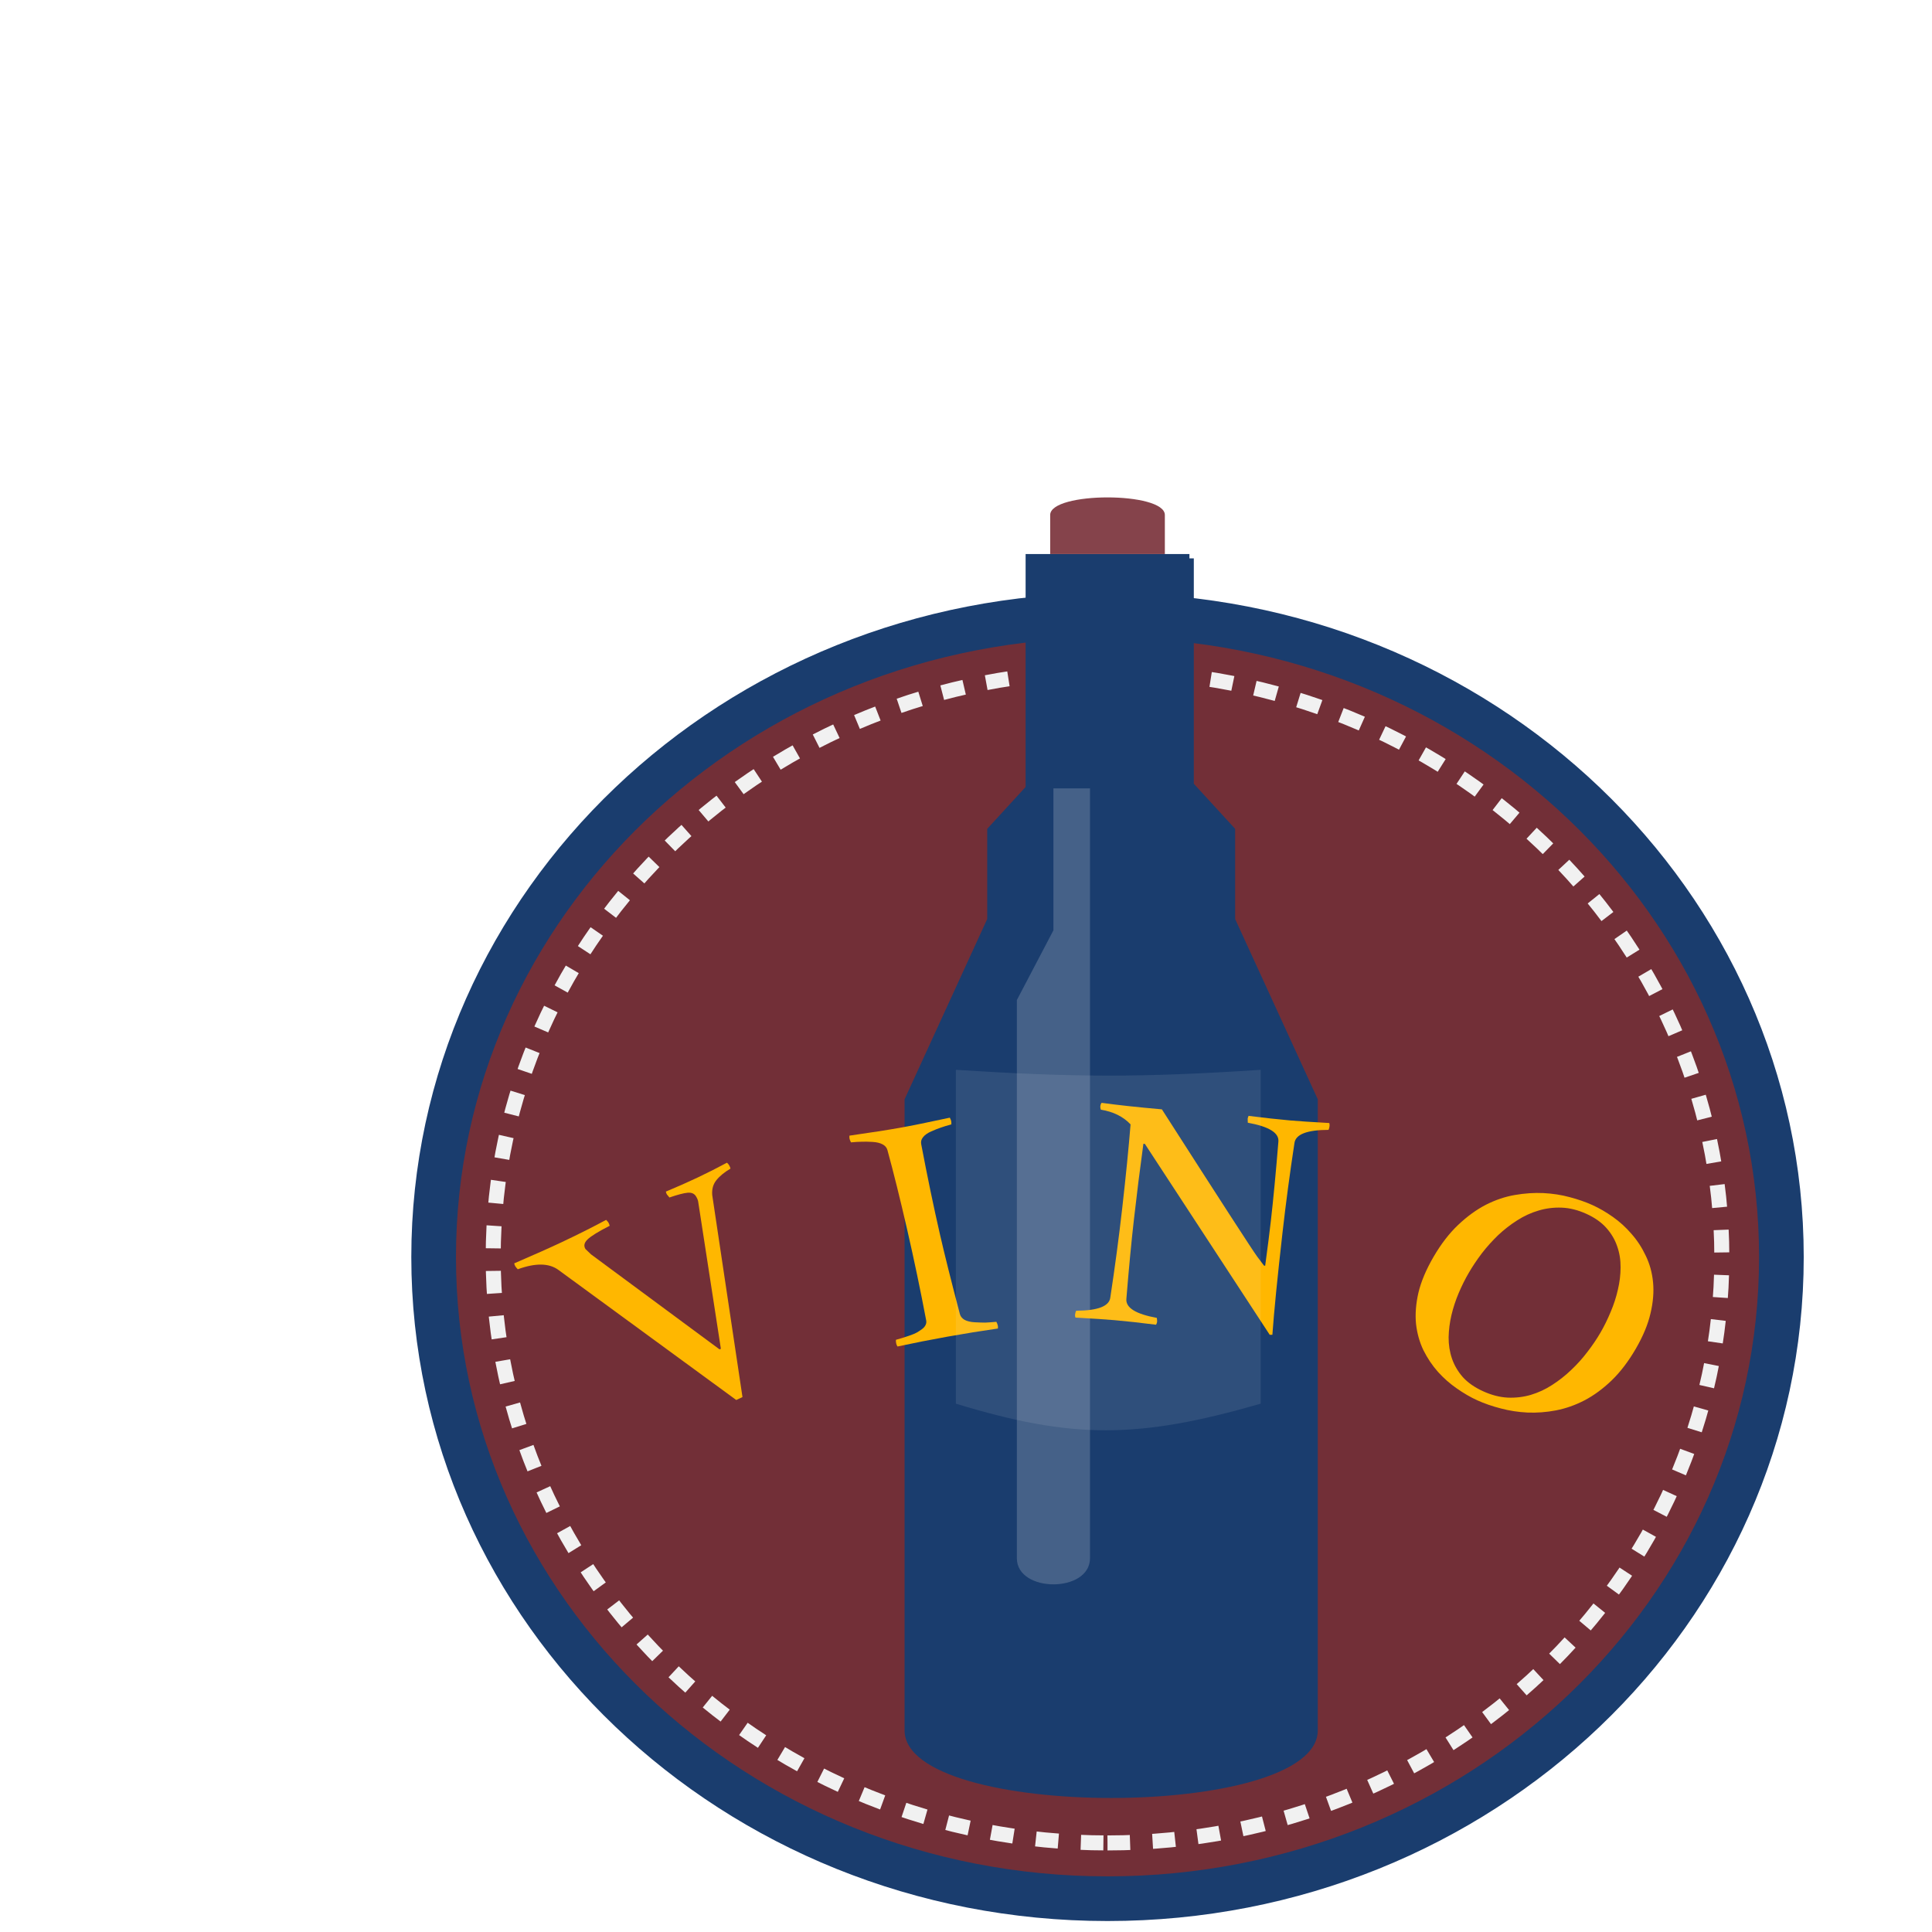
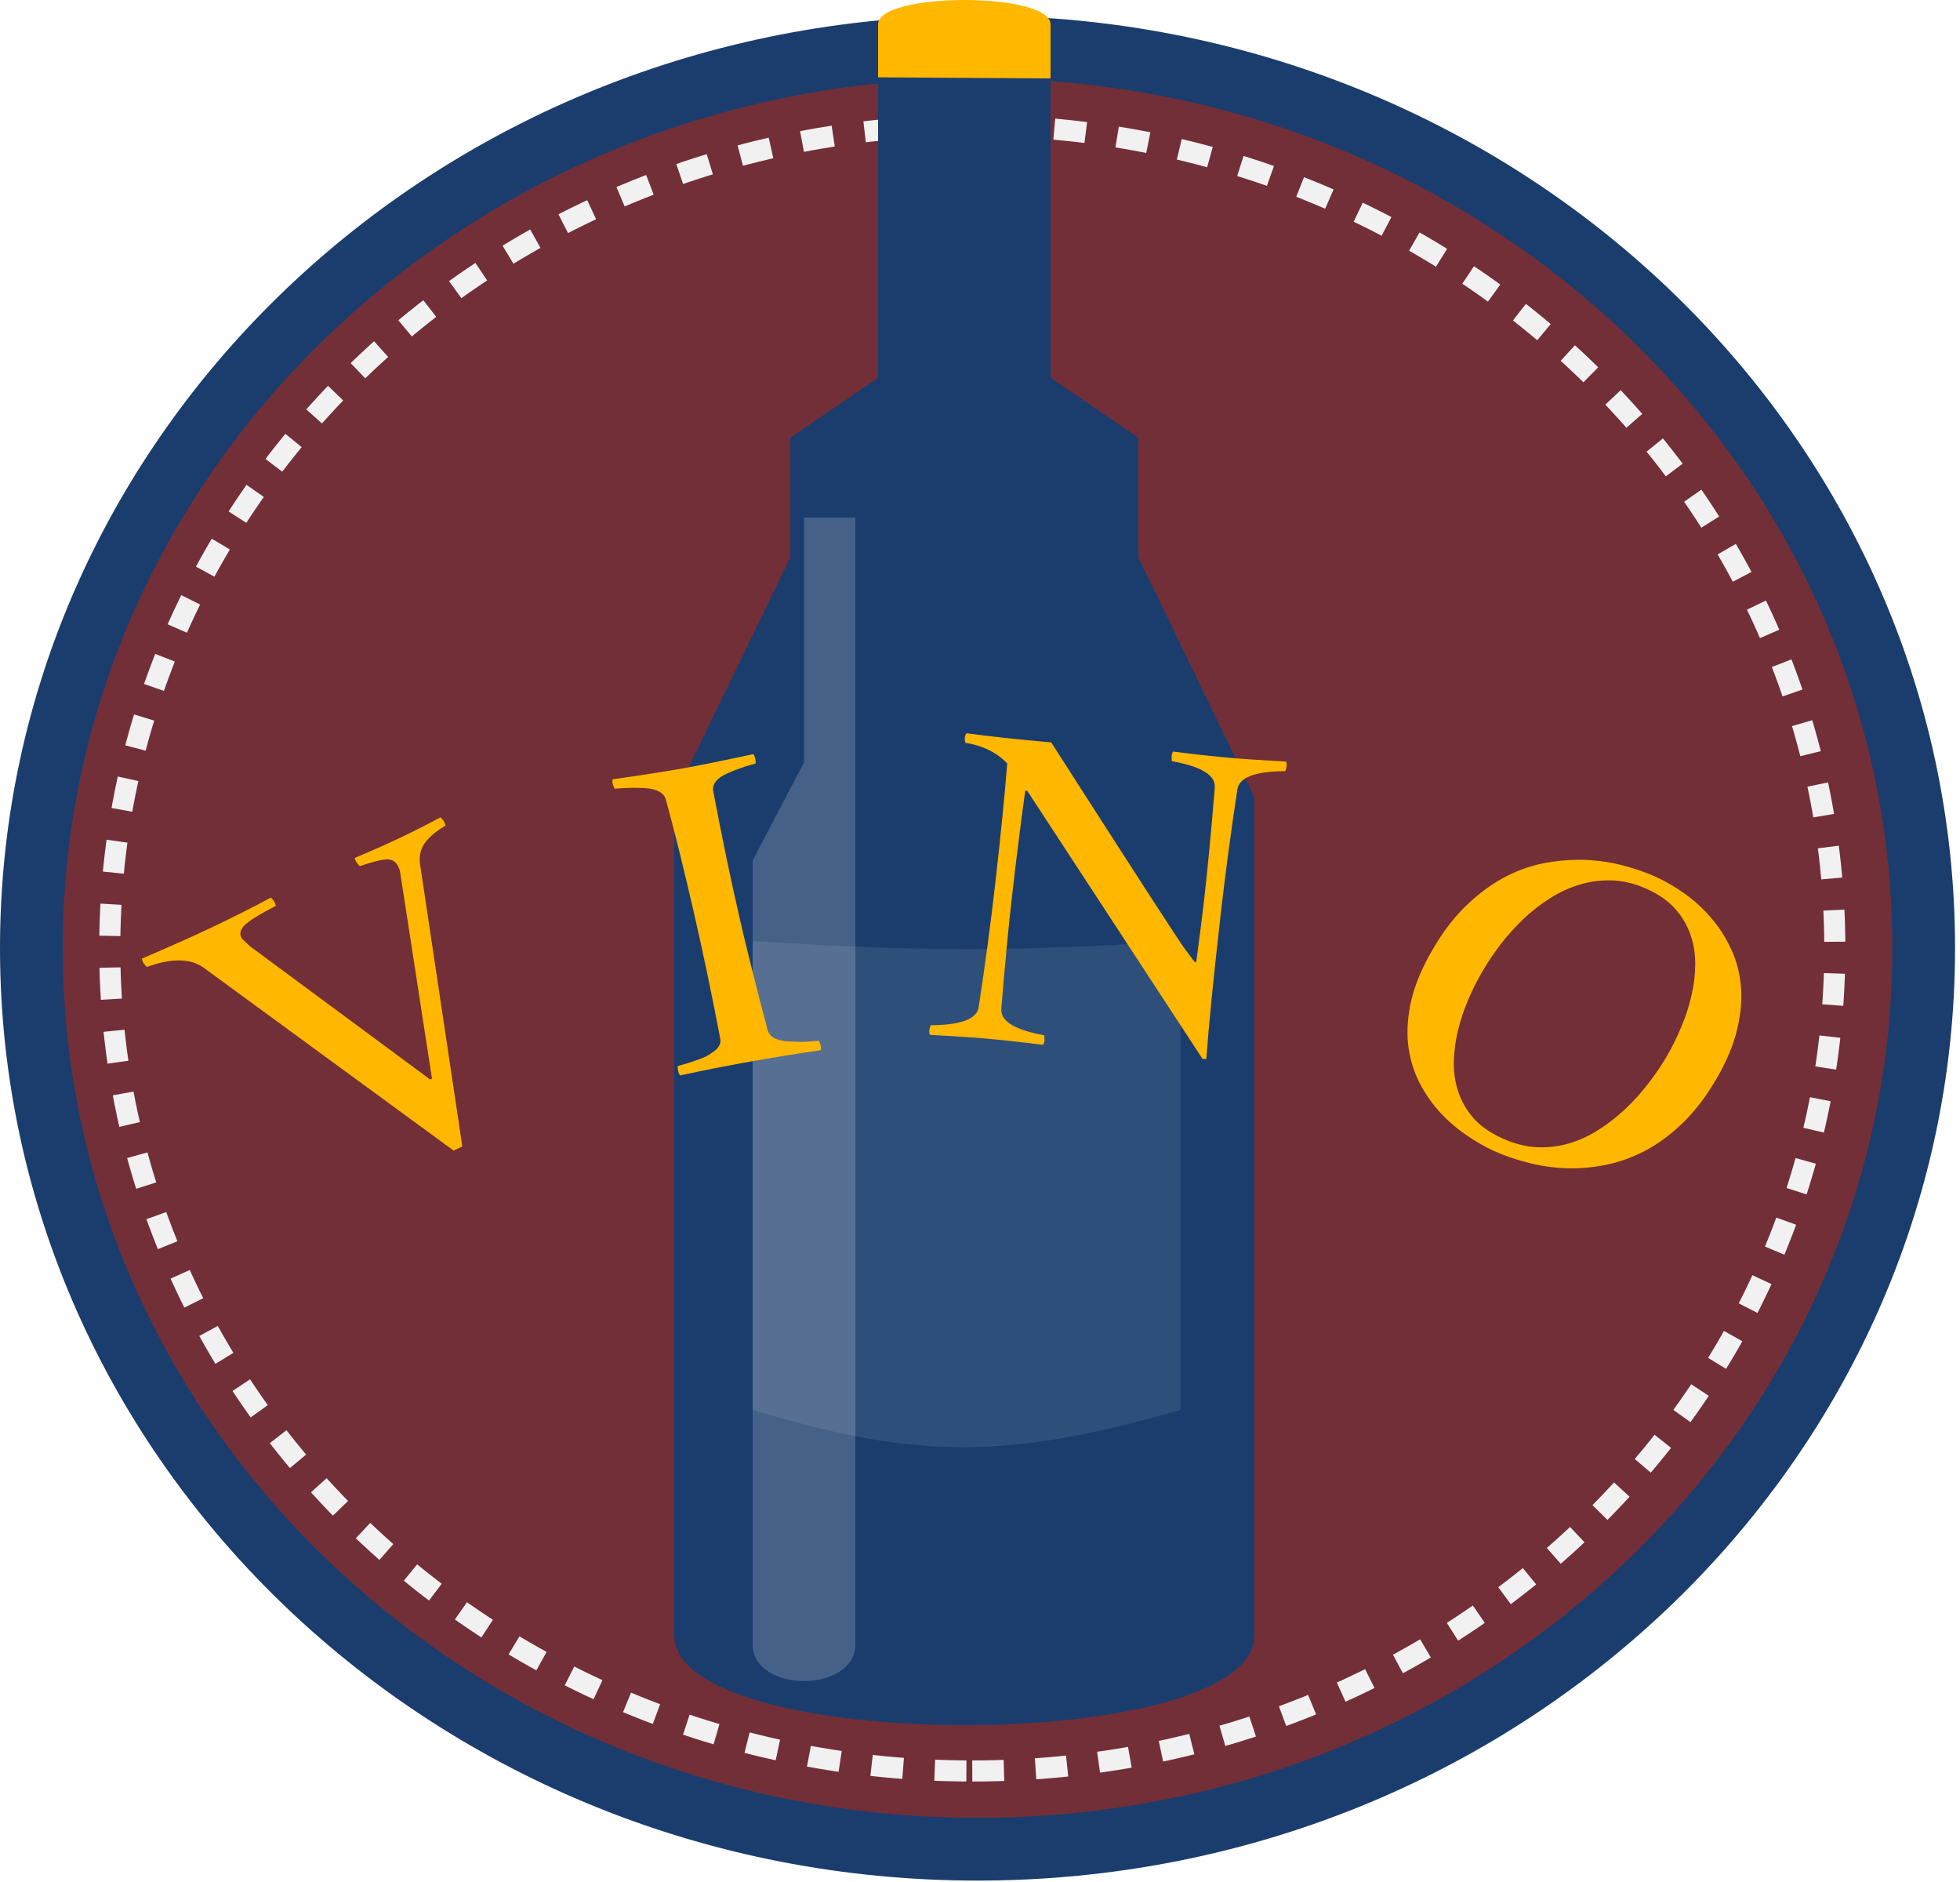
- <svg xmlns="http://www.w3.org/2000/svg" width="151" height="151" viewBox="0 0 151 173" fill="none">
-   <path d="M148.514 112.563C148.514 144.207 121.589 170.018 88.172 170.018C54.755 170.018 27.83 144.207 27.83 112.563C27.83 80.92 54.755 55.108 88.172 55.108C121.589 55.108 148.514 80.92 148.514 112.563Z" fill="#722F37" stroke="#1A3D6E" stroke-width="4" />
-   <path d="M88.172 165.024C118.552 165.024 143.18 141.536 143.18 112.563C143.18 83.59 118.552 60.103 88.172 60.103C57.792 60.103 33.164 83.59 33.164 112.563C33.164 141.536 57.792 165.024 88.172 165.024Z" stroke="#F1F1F1" stroke-width="1.344" stroke-dasharray="2.02 2.02" />
-   <path d="M81.1 50V70.182L77.4 74.218V82.291L70 98.436V154.945C70 163.018 107 163.018 107 154.945V98.436L99.6 82.291V74.218L95.9 70.182V50H81.1Z" fill="#1A3D6E" />
-   <path opacity="0.2" d="M83.329 67.685V83.303L80.054 89.55V139.528C80.054 142.651 86.604 142.651 86.604 139.528V67.685" fill="#F1F1F1" />
-   <path d="M95.507 49.611H80.838V70.595H95.507V49.611Z" fill="#1A3D6E" />
-   <path d="M83.038 46.114V49.611H93.306V46.114C93.306 44.015 83.038 44.015 83.038 46.114Z" fill="#85434B" />
-   <path d="M35.044 113.128C36.868 112.342 38.293 111.706 39.321 111.22C40.815 110.513 42.133 109.85 43.275 109.233C43.379 109.338 43.445 109.412 43.472 109.457C43.522 109.54 43.563 109.641 43.595 109.76C42.569 110.284 41.907 110.694 41.608 110.989C41.312 111.274 41.251 111.558 41.423 111.842C41.427 111.85 41.596 112.011 41.929 112.325L53.432 120.83L53.55 120.774L51.518 107.599C51.498 107.464 51.433 107.307 51.324 107.128C51.175 106.881 50.926 106.772 50.578 106.802C50.229 106.832 49.685 106.975 48.944 107.229C48.812 107.079 48.735 106.986 48.713 106.949C48.676 106.889 48.647 106.806 48.624 106.702C49.671 106.264 50.606 105.85 51.428 105.461C52.33 105.035 53.217 104.586 54.092 104.114C54.178 104.189 54.239 104.256 54.275 104.316C54.347 104.436 54.393 104.544 54.411 104.642C53.85 104.975 53.426 105.324 53.139 105.691C52.856 106.046 52.735 106.484 52.775 107.004L55.485 125.099L54.928 125.363L38.999 113.711C38.16 113.098 36.948 113.079 35.364 113.656C35.251 113.536 35.178 113.45 35.147 113.397C35.101 113.323 35.067 113.233 35.044 113.128Z" fill="#FFB700" />
-   <path d="M65.062 101.691C67.006 101.414 68.512 101.179 69.58 100.988C70.648 100.797 72.138 100.494 74.051 100.081C74.117 100.211 74.156 100.302 74.167 100.353C74.189 100.447 74.196 100.556 74.189 100.682C73.801 100.787 73.487 100.883 73.247 100.97C73.013 101.048 72.726 101.161 72.384 101.311C72.05 101.46 71.807 101.632 71.655 101.828C71.501 102.016 71.445 102.221 71.487 102.444C72.04 105.363 72.603 108.071 73.176 110.569C73.595 112.394 74.187 114.76 74.952 117.667C75.012 117.888 75.155 118.062 75.381 118.19C75.606 118.309 75.904 118.38 76.277 118.402C76.658 118.422 76.974 118.432 77.225 118.432C77.483 118.421 77.813 118.398 78.217 118.361C78.275 118.457 78.319 118.569 78.348 118.697C78.364 118.765 78.366 118.853 78.355 118.962C76.88 119.173 75.376 119.416 73.843 119.69C72.293 119.968 70.801 120.262 69.366 120.572C69.308 120.476 69.271 120.394 69.256 120.325C69.222 120.181 69.213 120.062 69.228 119.971C69.481 119.899 69.682 119.841 69.833 119.796C69.984 119.751 70.189 119.683 70.446 119.593C70.712 119.501 70.92 119.415 71.072 119.334C71.231 119.244 71.391 119.14 71.552 119.022C71.713 118.904 71.823 118.778 71.882 118.643C71.949 118.507 71.965 118.362 71.93 118.209C71.421 115.522 70.856 112.822 70.234 110.111C69.6 107.349 69.01 104.974 68.465 102.985C68.405 102.765 68.263 102.595 68.039 102.476C67.812 102.348 67.508 102.274 67.127 102.253C66.754 102.231 66.439 102.225 66.182 102.236C65.931 102.237 65.604 102.255 65.2 102.292C65.13 102.145 65.088 102.041 65.075 101.982C65.055 101.896 65.051 101.8 65.062 101.691Z" fill="#FFB700" />
-   <path d="M87.643 98.753C89.064 98.95 90.864 99.144 93.042 99.337C98.328 107.584 101.173 111.98 101.577 112.525C101.983 113.062 102.186 113.33 102.186 113.33L102.29 113.339C102.515 111.673 102.685 110.332 102.8 109.315C103.028 107.307 103.252 104.944 103.473 102.224C103.544 101.441 102.632 100.877 100.734 100.533C100.721 100.339 100.717 100.22 100.722 100.176C100.73 100.107 100.757 100.021 100.804 99.92C102.201 100.097 103.44 100.233 104.52 100.329C105.217 100.391 106.388 100.468 108.032 100.561C108.055 100.668 108.062 100.757 108.054 100.826C108.038 100.966 108.008 101.081 107.962 101.174C106.034 101.178 105.017 101.571 104.911 102.352C104.497 105.063 104.141 107.74 103.841 110.382C103.382 114.423 103.08 117.469 102.935 119.52L102.697 119.525L91.516 102.428L91.385 102.417C91.077 104.663 90.793 106.934 90.533 109.228C90.304 111.245 90.08 113.604 89.861 116.306C89.789 117.098 90.697 117.666 92.585 118.009C92.612 118.161 92.62 118.28 92.611 118.367C92.601 118.454 92.569 118.539 92.516 118.622C91.136 118.447 89.902 118.311 88.813 118.215C88.116 118.153 86.945 118.075 85.301 117.982C85.267 117.892 85.255 117.803 85.265 117.716C85.282 117.568 85.317 117.453 85.371 117.37C87.317 117.358 88.335 116.961 88.423 116.179C88.836 113.476 89.192 110.804 89.492 108.162C89.818 105.293 90.066 102.8 90.236 100.682C89.576 99.983 88.688 99.544 87.573 99.366C87.534 99.248 87.519 99.146 87.529 99.059C87.544 98.929 87.582 98.827 87.643 98.753Z" fill="#FFB700" />
-   <path d="M131.59 107.905C132.204 108.184 132.813 108.537 133.42 108.966C134.034 109.398 134.591 109.904 135.089 110.485C135.599 111.061 136.025 111.713 136.367 112.442C136.72 113.167 136.939 113.959 137.022 114.819C137.106 115.679 137.03 116.605 136.795 117.598C136.567 118.594 136.126 119.655 135.471 120.782C134.811 121.916 134.09 122.86 133.309 123.614C132.532 124.36 131.724 124.953 130.883 125.394C130.048 125.826 129.193 126.127 128.32 126.294C127.46 126.457 126.612 126.521 125.777 126.486C124.954 126.446 124.159 126.324 123.392 126.119C122.621 125.922 121.917 125.678 121.28 125.389C120.675 125.114 120.065 124.76 119.45 124.328C118.839 123.907 118.277 123.412 117.762 122.843C117.251 122.267 116.817 121.62 116.459 120.903C116.113 120.182 115.892 119.393 115.796 118.537C115.713 117.677 115.785 116.749 116.012 115.753C116.252 114.753 116.701 113.686 117.361 112.552C118.039 111.388 118.779 110.428 119.58 109.674C120.386 108.912 121.213 108.313 122.061 107.876C122.917 107.443 123.781 107.152 124.653 107.004C125.538 106.851 126.391 106.795 127.214 106.834C128.045 106.877 128.83 106.999 129.568 107.201C130.319 107.399 130.993 107.634 131.59 107.905ZM131.056 108.695C130.307 108.354 129.574 108.169 128.856 108.139C128.138 108.11 127.444 108.196 126.773 108.397C126.106 108.591 125.467 108.884 124.857 109.276C124.25 109.66 123.68 110.104 123.146 110.606C122.62 111.113 122.132 111.656 121.684 112.236C121.243 112.82 120.854 113.403 120.515 113.985C120.189 114.545 119.89 115.145 119.618 115.786C119.346 116.427 119.13 117.084 118.97 117.757C118.814 118.422 118.729 119.086 118.716 119.749C118.711 120.416 118.81 121.049 119.015 121.649C119.22 122.249 119.543 122.802 119.983 123.308C120.436 123.81 121.045 124.235 121.809 124.582C122.558 124.923 123.289 125.111 124.002 125.149C124.72 125.179 125.412 125.097 126.079 124.902C126.75 124.701 127.385 124.406 127.983 124.018C128.594 123.627 129.16 123.181 129.682 122.682C130.216 122.18 130.701 121.64 131.137 121.064C131.581 120.491 131.971 119.918 132.305 119.343C132.644 118.761 132.95 118.14 133.223 117.48C133.504 116.824 133.721 116.158 133.873 115.481C134.033 114.808 134.113 114.142 134.114 113.483C134.12 112.816 134.018 112.187 133.808 111.595C133.604 110.995 133.279 110.446 132.834 109.947C132.389 109.449 131.796 109.031 131.056 108.695Z" fill="#FFB700" />
-   <path opacity="0.1" d="M101.889 95.797C91.23 96.495 85.218 96.477 74.595 95.797V125.693C85.047 128.876 90.885 128.861 101.889 125.693V95.797Z" fill="#F1F1F1" />
+ <svg xmlns="http://www.w3.org/2000/svg" width="125" height="120" viewBox="0 0 125 120" fill="none">
+   <path d="M122.685 60.455C122.685 92.098 95.759 117.91 62.342 117.91C28.926 117.91 2 92.098 2 60.455C2 28.812 28.926 3 62.342 3C95.759 3 122.685 28.812 122.685 60.455Z" fill="#722F37" stroke="#1A3D6E" stroke-width="4" />
+   <path d="M62.008 112.921C92.388 112.921 117.016 89.433 117.016 60.46C117.016 31.487 92.388 8 62.008 8C31.628 8 7 31.487 7 60.46C7 89.433 31.628 112.921 62.008 112.921Z" stroke="#F1F1F1" stroke-width="1.344" stroke-dasharray="2.02 2.02" />
+   <path d="M56 5V24.091L50.4 27.909V35.545L43 50.818V104.273C43 111.909 80 111.909 80 104.273V50.818L72.6 35.545V27.909L67 24.091V5H56Z" fill="#1A3D6E" />
+   <path d="M56 1.552V4.93L67 5V1.552C67 -0.517 56 -0.517 56 1.552Z" fill="#FFB700" />
+   <path opacity="0.1" d="M75.294 60C64.635 60.697 58.623 60.679 48 60V89.896C58.452 93.078 64.29 93.064 75.294 89.896V60Z" fill="#F1F1F1" />
+   <path opacity="0.2" d="M51.275 33V48.618L48 54.865V104.843C48 107.966 54.551 107.966 54.551 104.843V33" fill="#F1F1F1" />
+   <path d="M9.044 61.128C10.868 60.342 12.293 59.706 13.321 59.22C14.815 58.513 16.133 57.85 17.275 57.233C17.379 57.338 17.445 57.413 17.472 57.457C17.522 57.54 17.563 57.641 17.595 57.76C16.569 58.284 15.907 58.694 15.608 58.989C15.312 59.274 15.251 59.558 15.423 59.842C15.427 59.85 15.596 60.011 15.929 60.325L27.432 68.83L27.55 68.774L25.518 55.599C25.498 55.464 25.433 55.307 25.324 55.128C25.174 54.881 24.926 54.772 24.578 54.802C24.229 54.832 23.685 54.975 22.944 55.229C22.812 55.079 22.735 54.986 22.713 54.949C22.676 54.889 22.647 54.806 22.624 54.702C23.671 54.264 24.606 53.85 25.428 53.461C26.33 53.035 27.217 52.586 28.091 52.114C28.177 52.189 28.239 52.256 28.275 52.316C28.348 52.436 28.393 52.544 28.411 52.642C27.85 52.975 27.426 53.324 27.139 53.691C26.856 54.046 26.735 54.484 26.775 55.004L29.485 73.1L28.928 73.363L12.999 61.711C12.16 61.098 10.948 61.079 9.364 61.656C9.251 61.536 9.178 61.45 9.147 61.398C9.101 61.323 9.067 61.233 9.044 61.128Z" fill="#FFB700" />
+   <path d="M39.062 49.691C41.006 49.414 42.512 49.179 43.58 48.988C44.648 48.797 46.138 48.495 48.051 48.081C48.117 48.211 48.156 48.302 48.167 48.353C48.189 48.447 48.196 48.556 48.189 48.682C47.801 48.787 47.486 48.883 47.247 48.971C47.013 49.048 46.726 49.161 46.384 49.312C46.05 49.46 45.807 49.632 45.655 49.828C45.501 50.016 45.445 50.221 45.487 50.444C46.04 53.363 46.603 56.071 47.176 58.569C47.595 60.394 48.187 62.76 48.952 65.667C49.012 65.888 49.155 66.062 49.381 66.19C49.606 66.309 49.904 66.38 50.277 66.402C50.658 66.422 50.974 66.432 51.225 66.432C51.483 66.421 51.813 66.397 52.217 66.361C52.275 66.457 52.319 66.569 52.348 66.697C52.364 66.765 52.366 66.853 52.355 66.962C50.88 67.173 49.376 67.416 47.843 67.69C46.293 67.968 44.801 68.262 43.366 68.572C43.308 68.476 43.271 68.394 43.256 68.326C43.222 68.18 43.213 68.062 43.228 67.971C43.481 67.899 43.682 67.841 43.833 67.796C43.984 67.751 44.189 67.683 44.446 67.593C44.712 67.501 44.92 67.415 45.072 67.334C45.231 67.244 45.391 67.14 45.552 67.022C45.713 66.904 45.823 66.778 45.882 66.643C45.949 66.507 45.965 66.362 45.93 66.209C45.421 63.522 44.856 60.822 44.234 58.111C43.6 55.349 43.011 52.974 42.465 50.985C42.405 50.765 42.263 50.595 42.039 50.476C41.812 50.348 41.508 50.274 41.127 50.253C40.755 50.231 40.439 50.225 40.182 50.236C39.931 50.237 39.604 50.255 39.2 50.292C39.13 50.145 39.088 50.041 39.075 49.982C39.055 49.896 39.051 49.8 39.062 49.691Z" fill="#FFB700" />
+   <path d="M61.643 46.753C63.064 46.95 64.864 47.144 67.042 47.337C72.328 55.584 75.173 59.98 75.578 60.525C75.983 61.062 76.186 61.33 76.186 61.33L76.29 61.339C76.515 59.673 76.685 58.332 76.8 57.315C77.028 55.307 77.252 52.944 77.473 50.224C77.544 49.441 76.632 48.877 74.734 48.533C74.721 48.339 74.717 48.22 74.722 48.176C74.73 48.107 74.757 48.021 74.804 47.92C76.201 48.097 77.44 48.233 78.52 48.329C79.217 48.391 80.388 48.468 82.032 48.561C82.055 48.669 82.062 48.757 82.054 48.826C82.038 48.965 82.008 49.081 81.962 49.174C80.034 49.178 79.017 49.571 78.911 50.352C78.497 53.063 78.141 55.74 77.841 58.382C77.382 62.423 77.08 65.469 76.935 67.519L76.697 67.525L65.516 50.428L65.385 50.417C65.077 52.663 64.793 54.934 64.533 57.228C64.304 59.245 64.08 61.604 63.861 64.306C63.789 65.099 64.697 65.666 66.585 66.009C66.612 66.161 66.62 66.28 66.611 66.367C66.601 66.454 66.569 66.539 66.516 66.622C65.136 66.447 63.902 66.311 62.813 66.215C62.116 66.153 60.945 66.075 59.301 65.982C59.267 65.892 59.255 65.803 59.265 65.716C59.282 65.568 59.317 65.453 59.371 65.37C61.317 65.358 62.335 64.961 62.423 64.179C62.836 61.476 63.192 58.804 63.492 56.161C63.818 53.293 64.066 50.8 64.236 48.682C63.576 47.983 62.688 47.544 61.573 47.366C61.534 47.248 61.519 47.146 61.529 47.059C61.544 46.929 61.582 46.827 61.643 46.753Z" fill="#FFB700" />
+   <path d="M105.59 55.905C106.204 56.184 106.813 56.538 107.42 56.966C108.034 57.398 108.591 57.904 109.089 58.484C109.599 59.061 110.025 59.713 110.367 60.442C110.72 61.166 110.939 61.959 111.022 62.819C111.106 63.679 111.03 64.605 110.795 65.598C110.567 66.594 110.126 67.655 109.471 68.782C108.811 69.916 108.09 70.86 107.309 71.614C106.532 72.36 105.724 72.954 104.883 73.394C104.048 73.826 103.193 74.126 102.32 74.294C101.46 74.457 100.612 74.521 99.777 74.486C98.954 74.447 98.159 74.324 97.392 74.119C96.621 73.922 95.917 73.678 95.28 73.389C94.675 73.114 94.065 72.76 93.45 72.328C92.839 71.907 92.276 71.412 91.762 70.843C91.251 70.267 90.817 69.62 90.459 68.903C90.113 68.182 89.892 67.394 89.796 66.537C89.713 65.677 89.785 64.749 90.012 63.753C90.252 62.753 90.701 61.686 91.361 60.552C92.039 59.388 92.778 58.428 93.58 57.674C94.386 56.912 95.213 56.313 96.061 55.876C96.917 55.443 97.781 55.153 98.653 55.004C99.538 54.851 100.391 54.795 101.214 54.834C102.045 54.877 102.83 54.999 103.568 55.201C104.319 55.399 104.993 55.634 105.59 55.905ZM105.056 56.694C104.307 56.354 103.574 56.169 102.856 56.139C102.138 56.11 101.444 56.196 100.773 56.397C100.106 56.591 99.467 56.884 98.857 57.276C98.25 57.66 97.68 58.103 97.146 58.606C96.62 59.113 96.132 59.656 95.684 60.236C95.243 60.82 94.854 61.403 94.515 61.985C94.189 62.545 93.891 63.145 93.618 63.786C93.346 64.427 93.13 65.084 92.97 65.757C92.814 66.422 92.73 67.086 92.716 67.749C92.711 68.416 92.811 69.049 93.015 69.649C93.22 70.249 93.543 70.802 93.983 71.308C94.436 71.81 95.045 72.235 95.809 72.582C96.558 72.923 97.289 73.112 98.002 73.149C98.72 73.179 99.412 73.097 100.079 72.903C100.75 72.701 101.385 72.406 101.983 72.018C102.594 71.627 103.16 71.181 103.682 70.683C104.216 70.18 104.701 69.64 105.137 69.064C105.581 68.491 105.971 67.918 106.305 67.343C106.644 66.761 106.95 66.14 107.223 65.48C107.504 64.824 107.721 64.158 107.873 63.481C108.033 62.808 108.113 62.142 108.114 61.483C108.12 60.816 108.018 60.187 107.808 59.595C107.604 58.995 107.279 58.446 106.834 57.947C106.389 57.449 105.796 57.031 105.056 56.694Z" fill="#FFB700" />
</svg>
